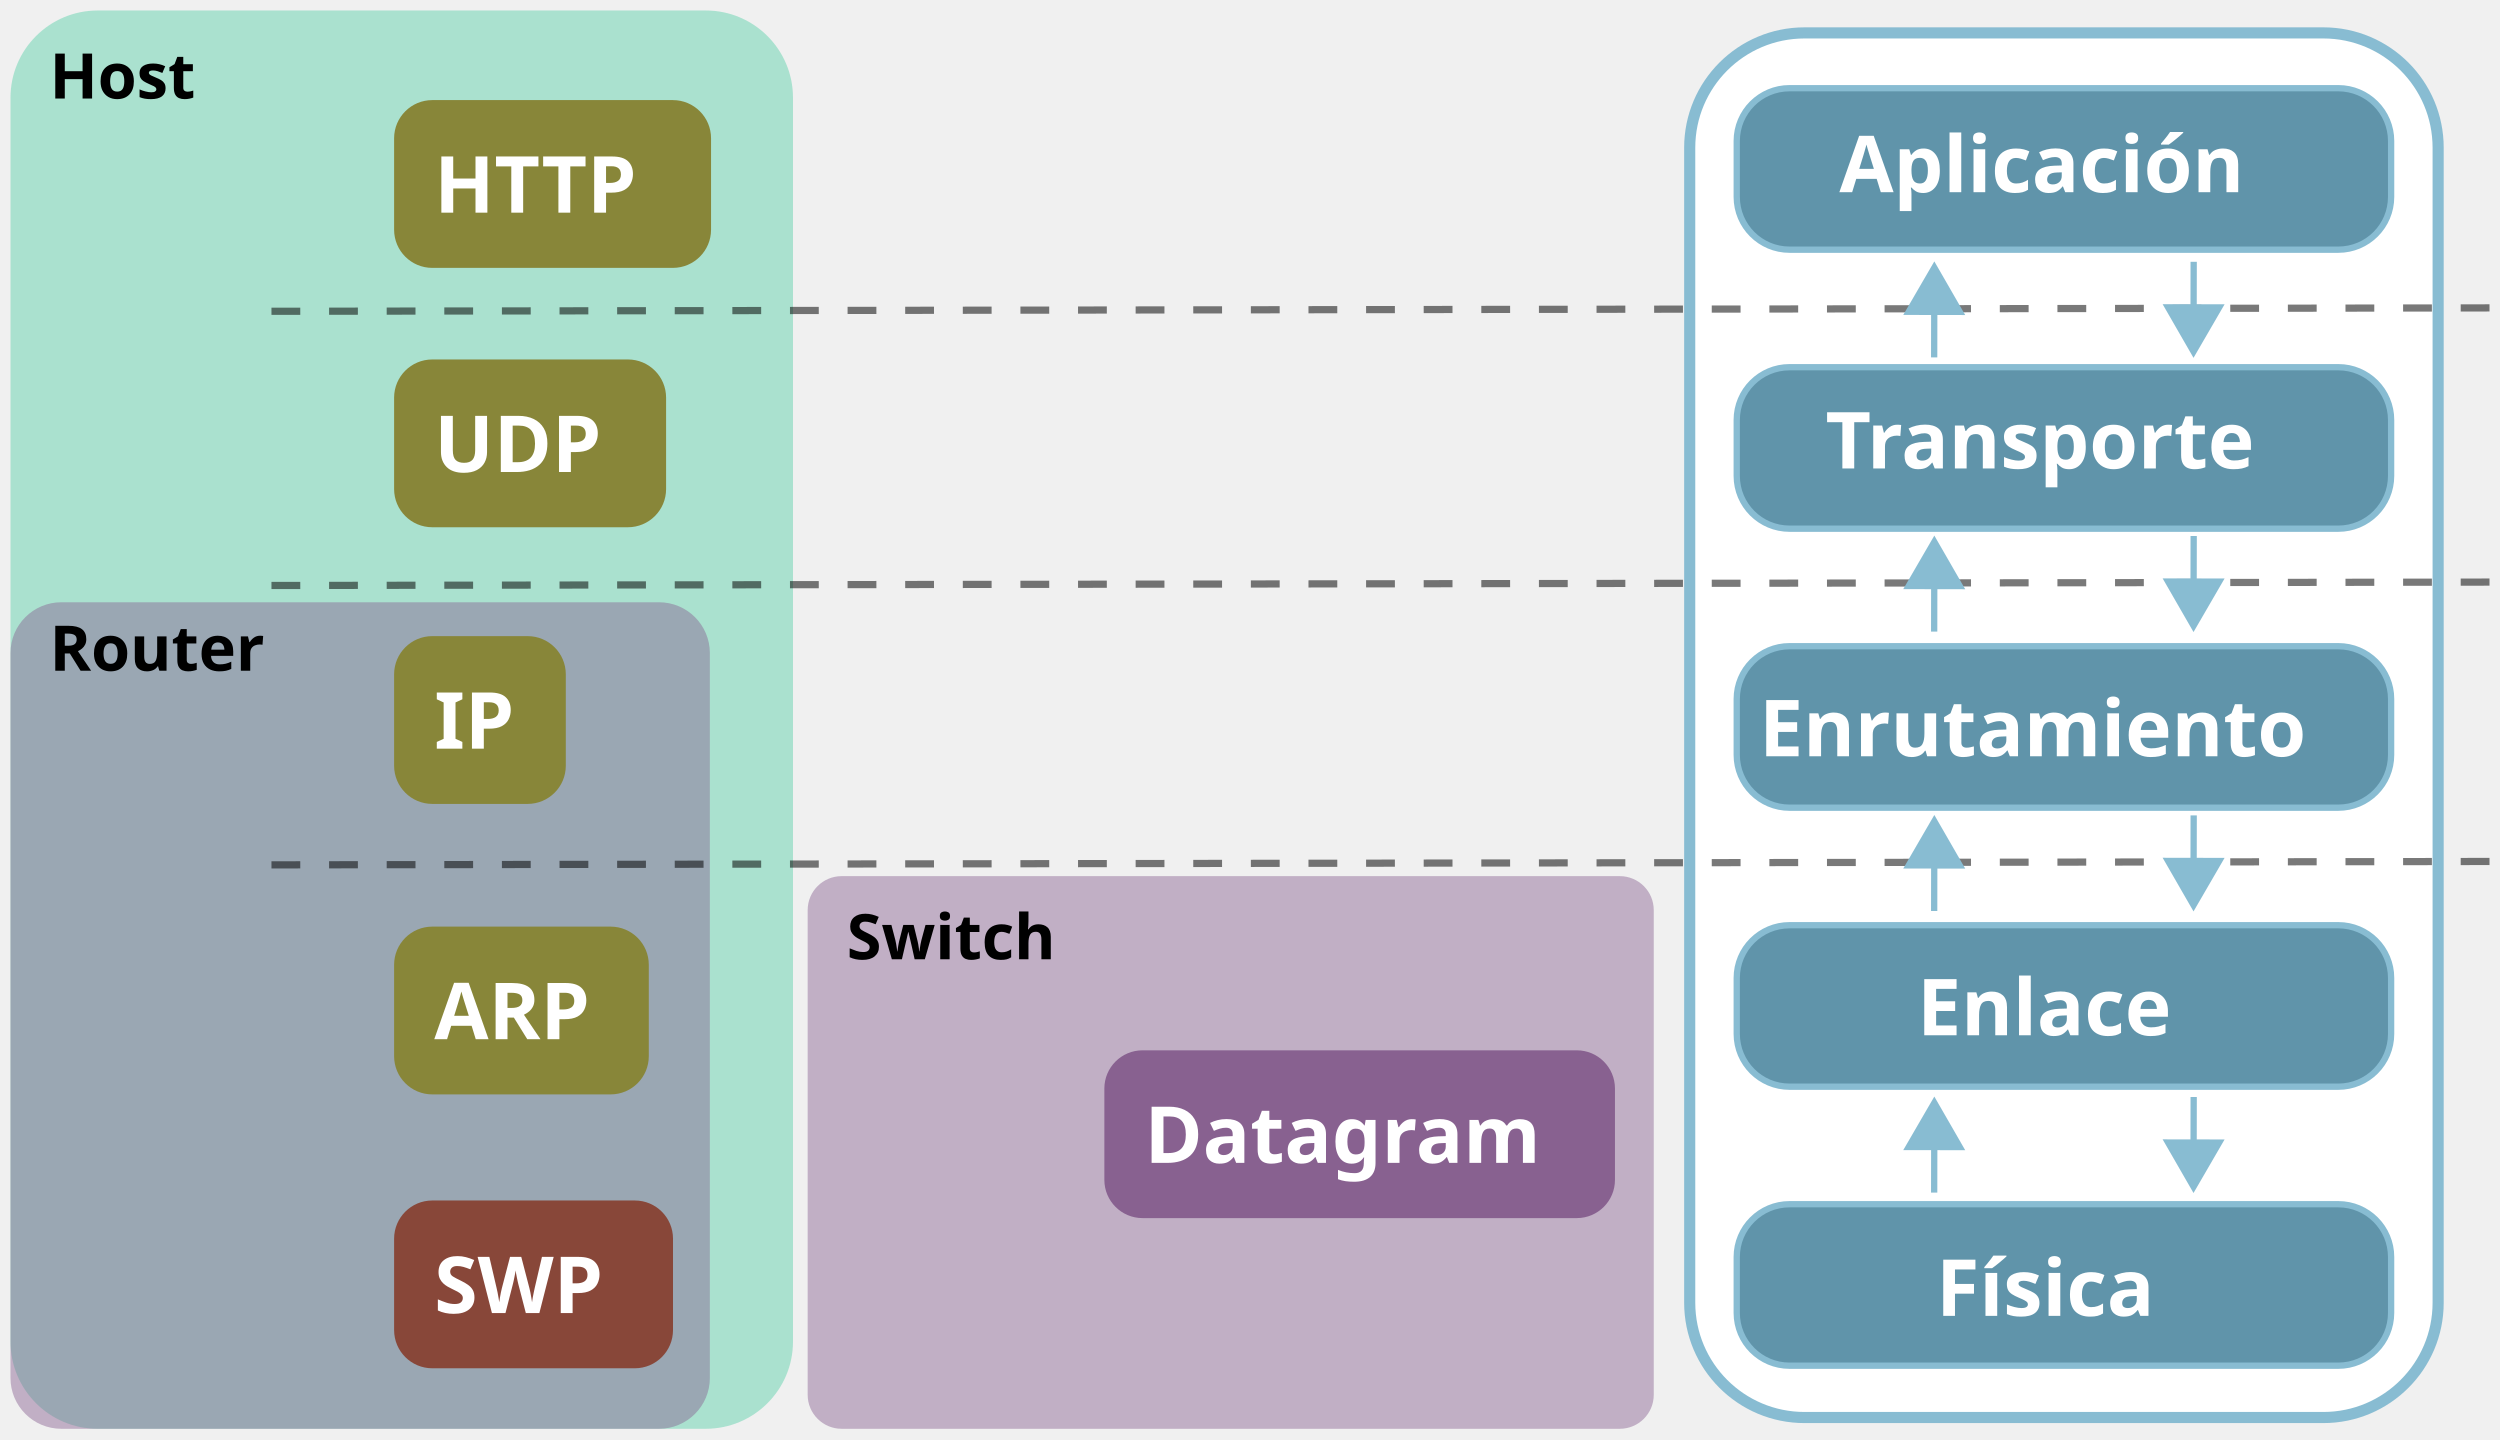
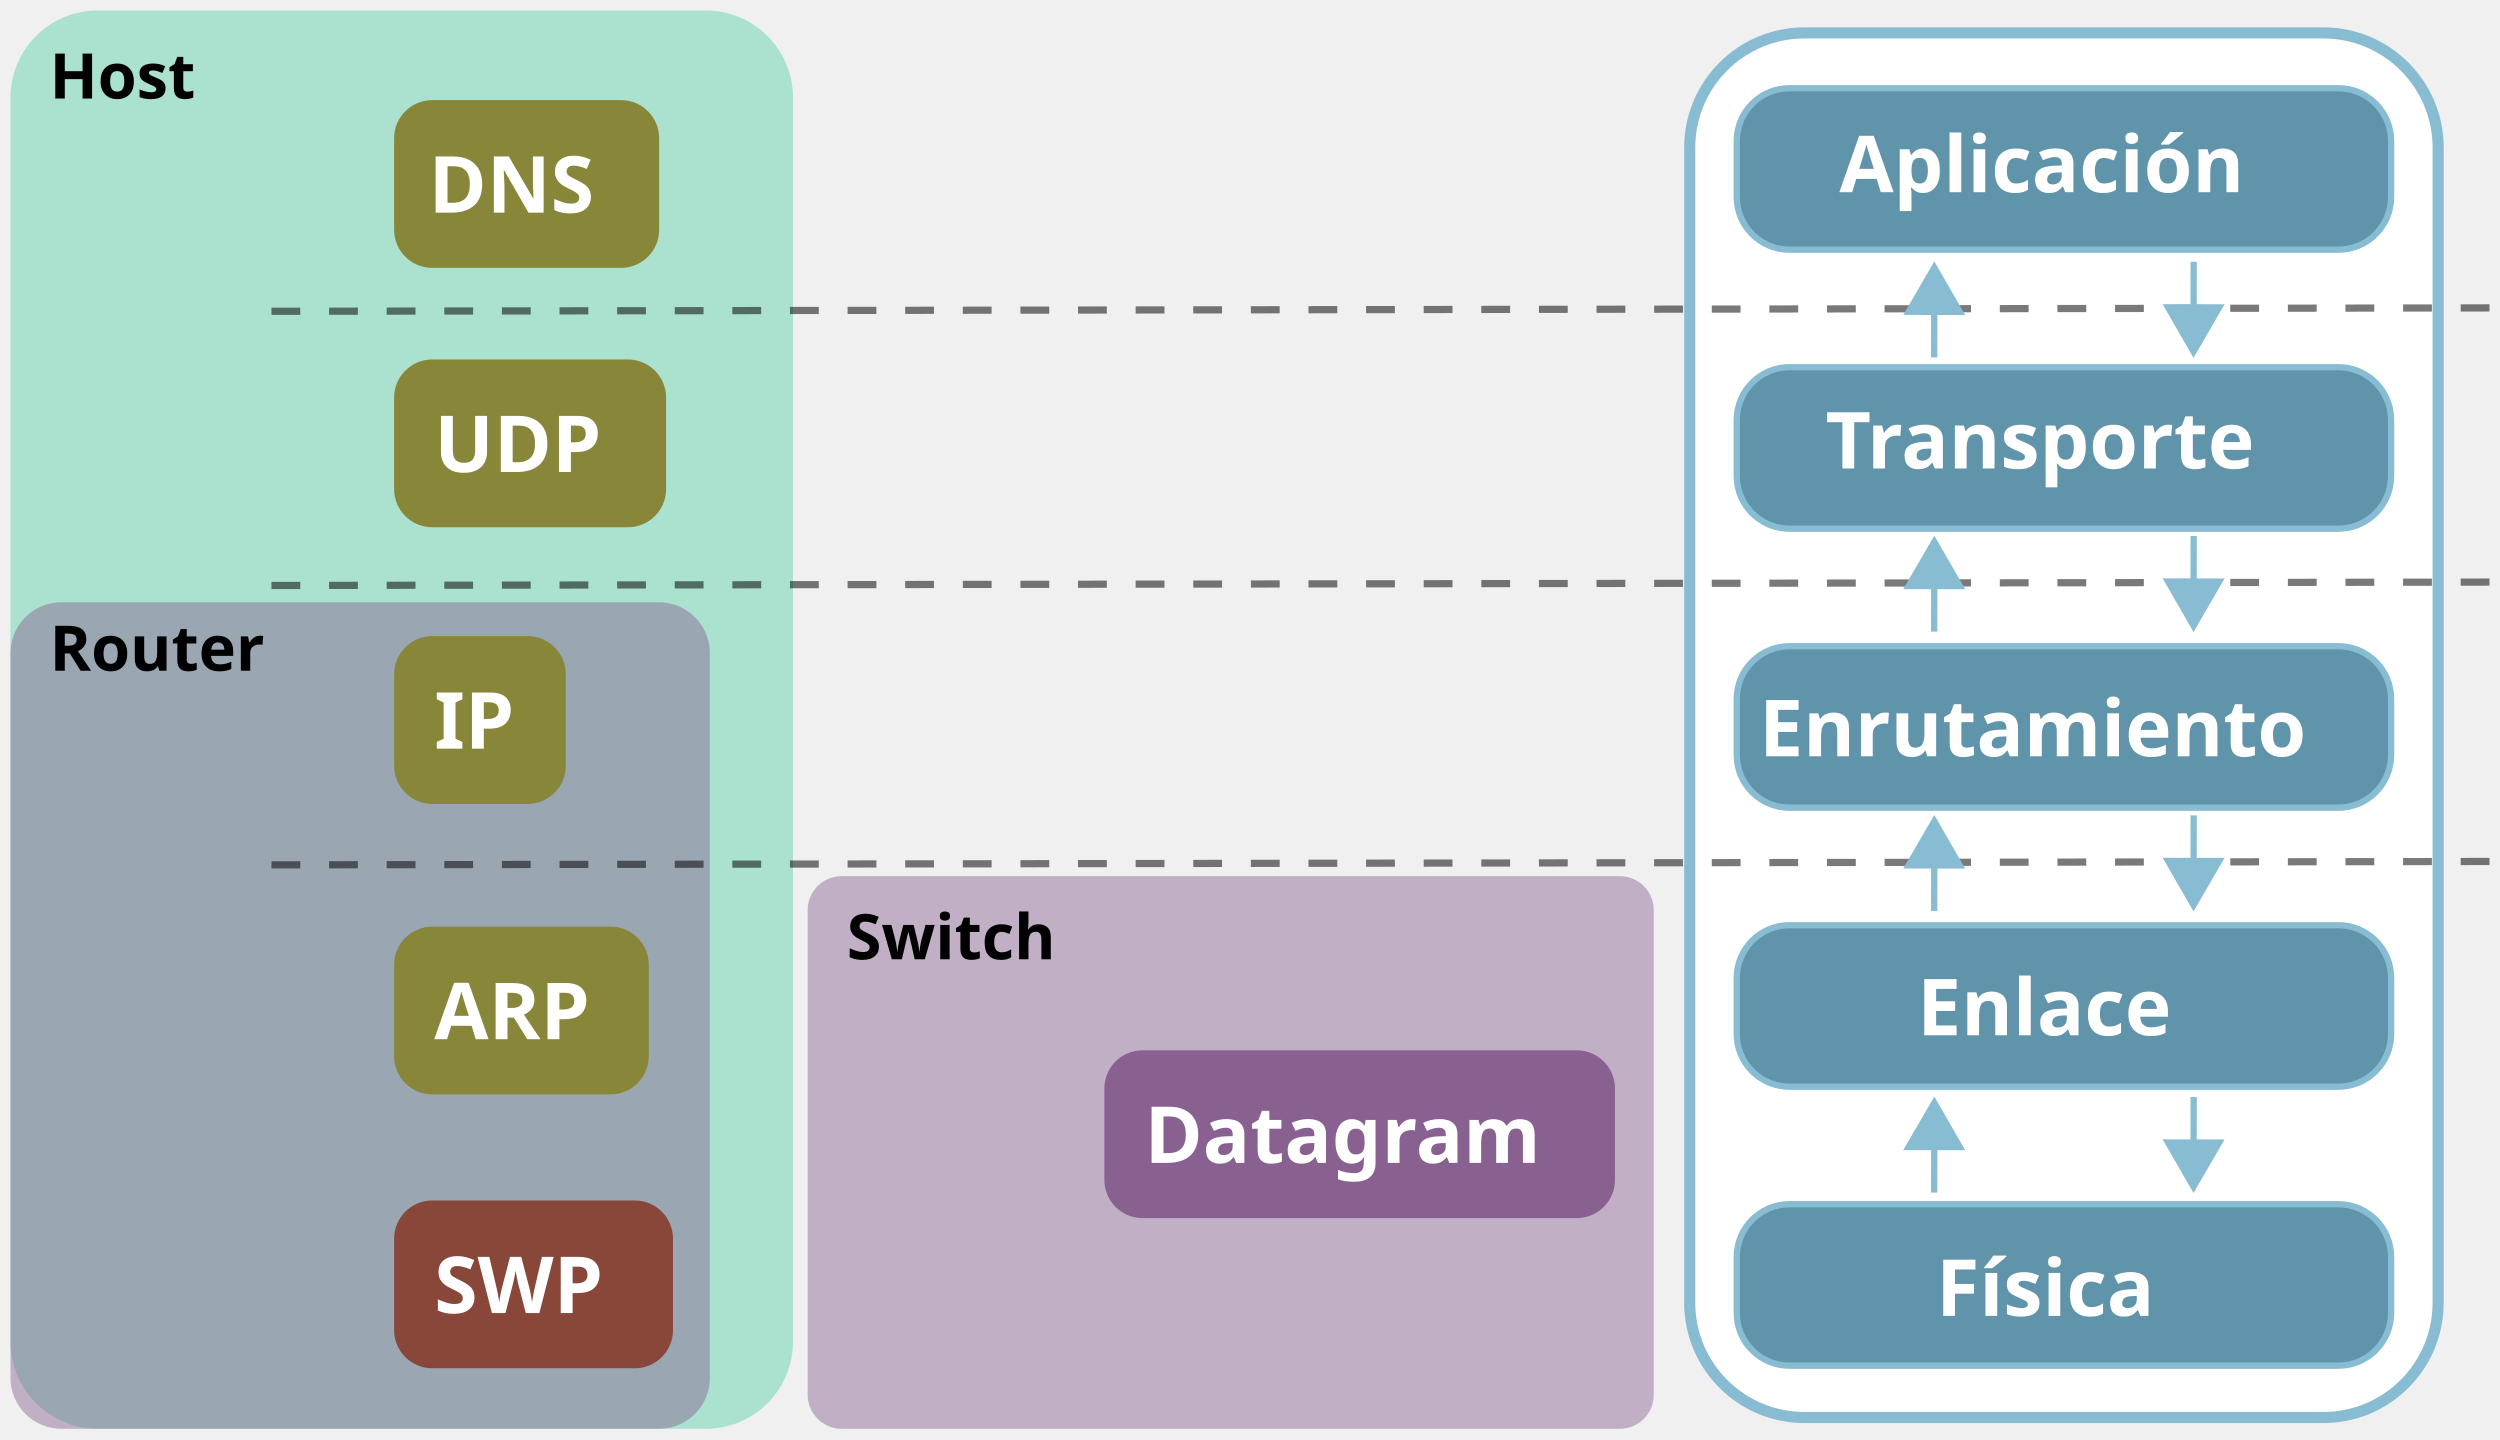
<svg xmlns="http://www.w3.org/2000/svg" width="1191.948" height="686.216" viewBox="0 0 1191.948 686.216" id="svg3858" version="1.1">
  <defs id="defs3860">
    <marker style="overflow:visible" id="marker6757" refX="0" refY="0" orient="auto">
      <path transform="scale(0.8,0.8)" style="fill:#88bcd2;fill-opacity:1;fill-rule:evenodd;stroke:#88bcd2;stroke-width:1pt;stroke-opacity:1" d="m 5.77,0 -8.65,5 0,-10 8.65,5 z" id="path6759" />
    </marker>
    <marker orient="auto" refY="0" refX="0" id="TriangleOutL" style="overflow:visible">
      <path id="path4883" d="m 5.77,0 -8.65,5 0,-10 8.65,5 z" style="fill:#88bcd2;fill-opacity:1;fill-rule:evenodd;stroke:#88bcd2;stroke-width:1pt;stroke-opacity:1" transform="scale(0.8,0.8)" />
    </marker>
    <marker orient="auto" refY="0" refX="0" id="EmptyDiamondLend" style="overflow:visible">
      <path id="path4865" d="M 0,-7.071 -7.071,0 0,7.071 7.071,0 0,-7.071 Z" style="fill:#ffffff;fill-rule:evenodd;stroke:#000000;stroke-width:1pt;stroke-opacity:1" transform="matrix(0.8,0,0,0.8,-5.6,0)" />
    </marker>
    <marker orient="auto" refY="0" refX="0" id="Arrow1Lend" style="overflow:visible">
      <path id="path4744" d="M 0,0 5,-5 -12.5,0 5,5 0,0 Z" style="fill:#000000;fill-opacity:1;fill-rule:evenodd;stroke:#000000;stroke-width:1pt;stroke-opacity:1" transform="matrix(-0.8,0,0,-0.8,-10,0)" />
    </marker>
  </defs>
  <g id="layer1" transform="translate(634.5808,-189.2669)">
    <rect ry="16.203" y="606.992" x="-249.501" height="263.491" width="403.398" id="rect7158" style="color:#000000;clip-rule:nonzero;display:inline;overflow:visible;visibility:visible;opacity:1;isolation:auto;mix-blend-mode:normal;color-interpolation:sRGB;color-interpolation-filters:linearRGB;solid-color:#000000;solid-opacity:1;fill:#886190;fill-opacity:0.45;fill-rule:nonzero;stroke:none;stroke-width:3;stroke-linecap:round;stroke-linejoin:miter;stroke-miterlimit:4;stroke-dasharray:none;stroke-dashoffset:0;stroke-opacity:1;color-rendering:auto;image-rendering:auto;shape-rendering:auto;text-rendering:auto;enable-background:accumulate" />
    <rect ry="41.582" y="194.267" x="-629.581" height="676.216" width="373.085" id="rect7114" style="color:#000000;clip-rule:nonzero;display:inline;overflow:visible;visibility:visible;opacity:1;isolation:auto;mix-blend-mode:normal;color-interpolation:sRGB;color-interpolation-filters:linearRGB;solid-color:#000000;solid-opacity:1;fill:#27c590;fill-opacity:0.347;fill-rule:nonzero;stroke:none;stroke-width:3;stroke-linecap:round;stroke-linejoin:miter;stroke-miterlimit:4;stroke-dasharray:none;stroke-dashoffset:0;stroke-opacity:1;color-rendering:auto;image-rendering:auto;shape-rendering:auto;text-rendering:auto;enable-background:accumulate" />
    <rect style="color:#000000;clip-rule:nonzero;display:inline;overflow:visible;visibility:visible;opacity:1;isolation:auto;mix-blend-mode:normal;color-interpolation:sRGB;color-interpolation-filters:linearRGB;solid-color:#000000;solid-opacity:1;fill:#886190;fill-opacity:0.45;fill-rule:nonzero;stroke:none;stroke-width:3;stroke-linecap:round;stroke-linejoin:miter;stroke-miterlimit:4;stroke-dasharray:none;stroke-dashoffset:0;stroke-opacity:1;color-rendering:auto;image-rendering:auto;shape-rendering:auto;text-rendering:auto;enable-background:accumulate" id="rect7108" width="333.445" height="394.071" x="-629.581" y="476.412" ry="24.232" />
    <rect style="color:#000000;clip-rule:nonzero;display:inline;overflow:visible;visibility:visible;opacity:1;isolation:auto;mix-blend-mode:normal;color-interpolation:sRGB;color-interpolation-filters:linearRGB;solid-color:#000000;solid-opacity:1;fill:#ffffff;fill-opacity:1;fill-rule:nonzero;stroke:#88bcd2;stroke-width:5.306;stroke-linecap:round;stroke-linejoin:miter;stroke-miterlimit:4;stroke-dasharray:none;stroke-dashoffset:0;stroke-opacity:1;color-rendering:auto;image-rendering:auto;shape-rendering:auto;text-rendering:auto;enable-background:accumulate" id="rect3866" width="356.837" height="660.16" x="171.038" y="204.954" ry="54.745" />
    <g id="g4730" transform="translate(33.1725,-10)">
      <rect ry="25.172" y="241.316" x="160.285" height="76.998" width="311.998" id="rect4700" style="color:#000000;clip-rule:nonzero;display:inline;overflow:visible;visibility:visible;opacity:1;isolation:auto;mix-blend-mode:normal;color-interpolation:sRGB;color-interpolation-filters:linearRGB;solid-color:#000000;solid-opacity:1;fill:#6094aa;fill-opacity:1;fill-rule:nonzero;stroke:#88bcd2;stroke-width:3.002;stroke-linecap:round;stroke-linejoin:miter;stroke-miterlimit:4;stroke-dasharray:none;stroke-dashoffset:0;stroke-opacity:1;color-rendering:auto;image-rendering:auto;shape-rendering:auto;text-rendering:auto;enable-background:accumulate" />
      <text id="text4670" y="290.911" x="209.204" style="font-style:normal;font-weight:normal;font-size:100px;line-height:125%;font-family:sans-serif;letter-spacing:0px;word-spacing:0px;fill:#ffffff;fill-opacity:1;stroke:none;stroke-width:1px;stroke-linecap:butt;stroke-linejoin:miter;stroke-opacity:1" xml:space="preserve">
        <tspan style="font-style:normal;font-variant:normal;font-weight:bold;font-stretch:normal;font-size:37.5px;font-family:sans-serif;-inkscape-font-specification:'sans-serif Bold';fill:#ffffff;fill-opacity:1" y="290.911" x="209.204" id="tspan4672">Aplicación</tspan>
      </text>
    </g>
    <g id="g4725" transform="translate(27.59087,-18.71491)">
      <rect style="color:#000000;clip-rule:nonzero;display:inline;overflow:visible;visibility:visible;opacity:1;isolation:auto;mix-blend-mode:normal;color-interpolation:sRGB;color-interpolation-filters:linearRGB;solid-color:#000000;solid-opacity:1;fill:#6094aa;fill-opacity:1;fill-rule:nonzero;stroke:#88bcd2;stroke-width:3.002;stroke-linecap:round;stroke-linejoin:miter;stroke-miterlimit:4;stroke-dasharray:none;stroke-dashoffset:0;stroke-opacity:1;color-rendering:auto;image-rendering:auto;shape-rendering:auto;text-rendering:auto;enable-background:accumulate" id="rect4702" width="311.998" height="76.998" x="165.866" y="383.055" ry="25.172" />
      <text xml:space="preserve" style="font-style:normal;font-weight:normal;font-size:100px;line-height:125%;font-family:sans-serif;letter-spacing:0px;word-spacing:0px;fill:#ffffff;fill-opacity:1;stroke:none;stroke-width:1px;stroke-linecap:butt;stroke-linejoin:miter;stroke-opacity:1" x="208.194" y="431.323" id="text4676">
        <tspan id="tspan4678" x="208.194" y="431.323" style="font-style:normal;font-variant:normal;font-weight:bold;font-stretch:normal;font-size:37.5px;font-family:sans-serif;-inkscape-font-specification:'sans-serif Bold';fill:#ffffff;fill-opacity:1">Transporte</tspan>
      </text>
    </g>
    <g id="g4720" transform="translate(0,-6.738647)">
      <rect ry="25.172" y="504.102" x="193.457" height="76.998" width="311.998" id="rect4680" style="color:#000000;clip-rule:nonzero;display:inline;overflow:visible;visibility:visible;opacity:1;isolation:auto;mix-blend-mode:normal;color-interpolation:sRGB;color-interpolation-filters:linearRGB;solid-color:#000000;solid-opacity:1;fill:#6094aa;fill-opacity:1;fill-rule:nonzero;stroke:#88bcd2;stroke-width:3.002;stroke-linecap:round;stroke-linejoin:miter;stroke-miterlimit:4;stroke-dasharray:none;stroke-dashoffset:0;stroke-opacity:1;color-rendering:auto;image-rendering:auto;shape-rendering:auto;text-rendering:auto;enable-background:accumulate" />
      <text id="text4682" y="556.582" x="204.153" style="font-style:normal;font-weight:normal;font-size:100px;line-height:125%;font-family:sans-serif;letter-spacing:0px;word-spacing:0px;fill:#ffffff;fill-opacity:1;stroke:none;stroke-width:1px;stroke-linecap:butt;stroke-linejoin:miter;stroke-opacity:1" xml:space="preserve">
        <tspan style="font-style:normal;font-variant:normal;font-weight:bold;font-stretch:normal;font-size:37.5px;font-family:sans-serif;-inkscape-font-specification:'sans-serif Bold';fill:#ffffff;fill-opacity:1" y="556.582" x="204.153" id="tspan4684">Enrutamiento</tspan>
      </text>
    </g>
    <g id="g4715" transform="translate(78.3692,4.056671)">
      <rect ry="25.172" y="626.331" x="115.088" height="76.998" width="311.998" id="rect4704" style="color:#000000;clip-rule:nonzero;display:inline;overflow:visible;visibility:visible;opacity:1;isolation:auto;mix-blend-mode:normal;color-interpolation:sRGB;color-interpolation-filters:linearRGB;solid-color:#000000;solid-opacity:1;fill:#6094aa;fill-opacity:1;fill-rule:nonzero;stroke:#88bcd2;stroke-width:3.002;stroke-linecap:round;stroke-linejoin:miter;stroke-miterlimit:4;stroke-dasharray:none;stroke-dashoffset:0;stroke-opacity:1;color-rendering:auto;image-rendering:auto;shape-rendering:auto;text-rendering:auto;enable-background:accumulate" />
      <text id="text4694" y="678.81" x="201.122" style="font-style:normal;font-weight:normal;font-size:100px;line-height:125%;font-family:sans-serif;letter-spacing:0px;word-spacing:0px;fill:#ffffff;fill-opacity:1;stroke:none;stroke-width:1px;stroke-linecap:butt;stroke-linejoin:miter;stroke-opacity:1" xml:space="preserve">
        <tspan style="font-style:normal;font-variant:normal;font-weight:bold;font-stretch:normal;font-size:37.5px;font-family:sans-serif;-inkscape-font-specification:'sans-serif Bold';fill:#ffffff;fill-opacity:1" y="678.81" x="201.122" id="tspan4696">Enlace</tspan>
      </text>
    </g>
    <g id="g4710" transform="translate(24.41988,29.39595)">
      <rect style="color:#000000;clip-rule:nonzero;display:inline;overflow:visible;visibility:visible;opacity:1;isolation:auto;mix-blend-mode:normal;color-interpolation:sRGB;color-interpolation-filters:linearRGB;solid-color:#000000;solid-opacity:1;fill:#6094aa;fill-opacity:1;fill-rule:nonzero;stroke:#88bcd2;stroke-width:3.002;stroke-linecap:round;stroke-linejoin:miter;stroke-miterlimit:4;stroke-dasharray:none;stroke-dashoffset:0;stroke-opacity:1;color-rendering:auto;image-rendering:auto;shape-rendering:auto;text-rendering:auto;enable-background:accumulate" id="rect4698" width="311.998" height="76.998" x="169.037" y="734.015" ry="25.172" />
      <text xml:space="preserve" style="font-style:normal;font-weight:normal;font-size:100px;line-height:125%;font-family:sans-serif;letter-spacing:0px;word-spacing:0px;fill:#ffffff;fill-opacity:1;stroke:none;stroke-width:1px;stroke-linecap:butt;stroke-linejoin:miter;stroke-opacity:1" x="264.126" y="787.245" id="text4706">
        <tspan id="tspan4708" x="264.126" y="787.245" style="font-style:normal;font-variant:normal;font-weight:bold;font-stretch:normal;font-size:37.5px;font-family:sans-serif;-inkscape-font-specification:'sans-serif Bold';fill:#ffffff;fill-opacity:1">Física</tspan>
      </text>
    </g>
    <path style="fill:none;fill-rule:evenodd;stroke:#000000;stroke-width:3.434;stroke-linecap:butt;stroke-linejoin:miter;stroke-miterlimit:4;stroke-dasharray:13.734, 13.734;stroke-dashoffset:0;stroke-opacity:0.525" d="M 552.365,336.065 -517.02,337.706" id="path7029" />
    <path id="path7031" d="M 552.365,466.795 -517.02,468.436" style="fill:none;fill-rule:evenodd;stroke:#000000;stroke-width:3.434;stroke-linecap:butt;stroke-linejoin:miter;stroke-miterlimit:4;stroke-dasharray:13.734, 13.734;stroke-dashoffset:0;stroke-opacity:0.525" />
    <path style="fill:none;fill-rule:evenodd;stroke:#000000;stroke-width:3.434;stroke-linecap:butt;stroke-linejoin:miter;stroke-miterlimit:4;stroke-dasharray:13.734, 13.734;stroke-dashoffset:0;stroke-opacity:0.525" d="M 552.365,599.998 -517.02,601.639" id="path7033" />
    <g id="g7093" transform="translate(-6.445527,0)">
-       <rect ry="18.21" y="236.989" x="-440.234" height="80" width="151.113" id="rect7035" style="color:#000000;clip-rule:nonzero;display:inline;overflow:visible;visibility:visible;opacity:1;isolation:auto;mix-blend-mode:normal;color-interpolation:sRGB;color-interpolation-filters:linearRGB;solid-color:#000000;solid-opacity:1;fill:#888639;fill-opacity:1;fill-rule:nonzero;stroke:none;stroke-width:3;stroke-linecap:round;stroke-linejoin:miter;stroke-miterlimit:4;stroke-dasharray:none;stroke-dashoffset:0;stroke-opacity:1;color-rendering:auto;image-rendering:auto;shape-rendering:auto;text-rendering:auto;enable-background:accumulate" />
-       <text xml:space="preserve" style="font-style:normal;font-weight:normal;font-size:100px;line-height:125%;font-family:sans-serif;letter-spacing:0px;word-spacing:0px;fill:#ffffff;fill-opacity:1;stroke:none;stroke-width:1px;stroke-linecap:butt;stroke-linejoin:miter;stroke-opacity:1" x="-421.083" y="290.658" id="text7041">
-         <tspan id="tspan7043" x="-421.083" y="290.658" style="font-style:normal;font-variant:normal;font-weight:bold;font-stretch:normal;font-size:37.5px;font-family:sans-serif;-inkscape-font-specification:'sans-serif Bold';fill:#ffffff;fill-opacity:1">HTTP</tspan>
+       <rect ry="18.21" y="236.989" x="-440.234" height="80" width="126.381" id="rect7035" style="color:#000000;clip-rule:nonzero;display:inline;overflow:visible;visibility:visible;opacity:1;isolation:auto;mix-blend-mode:normal;color-interpolation:sRGB;color-interpolation-filters:linearRGB;solid-color:#000000;solid-opacity:1;fill:#888639;fill-opacity:1;fill-rule:nonzero;stroke:none;stroke-width:3;stroke-linecap:round;stroke-linejoin:miter;stroke-miterlimit:4;stroke-dasharray:none;stroke-dashoffset:0;stroke-opacity:1;color-rendering:auto;image-rendering:auto;shape-rendering:auto;text-rendering:auto;enable-background:accumulate" />
+       <text xml:space="preserve" style="font-style:normal;font-weight:normal;font-size:100px;line-height:125%;font-family:sans-serif;letter-spacing:0px;word-spacing:0px;fill:#ffffff;fill-opacity:1;stroke:none;stroke-width:1px;stroke-linecap:butt;stroke-linejoin:miter;stroke-opacity:1" x="-423.804" y="290.658" id="text7041">
+         <tspan id="tspan7043" x="-423.804" y="290.658" style="font-style:normal;font-variant:normal;font-weight:bold;font-stretch:normal;font-size:37.5px;font-family:sans-serif;-inkscape-font-specification:'sans-serif Bold';fill:#ffffff;fill-opacity:1">DNS</tspan>
      </text>
    </g>
    <g id="g7098" transform="translate(-6.445527,0)">
      <rect style="color:#000000;clip-rule:nonzero;display:inline;overflow:visible;visibility:visible;opacity:1;isolation:auto;mix-blend-mode:normal;color-interpolation:sRGB;color-interpolation-filters:linearRGB;solid-color:#000000;solid-opacity:1;fill:#888639;fill-opacity:1;fill-rule:nonzero;stroke:none;stroke-width:3;stroke-linecap:round;stroke-linejoin:miter;stroke-miterlimit:4;stroke-dasharray:none;stroke-dashoffset:0;stroke-opacity:1;color-rendering:auto;image-rendering:auto;shape-rendering:auto;text-rendering:auto;enable-background:accumulate" id="rect7048" width="129.679" height="80" x="-440.234" y="360.651" ry="18.21" />
      <text id="text7050" y="414.32" x="-421.083" style="font-style:normal;font-weight:normal;font-size:100px;line-height:125%;font-family:sans-serif;letter-spacing:0px;word-spacing:0px;fill:#ffffff;fill-opacity:1;stroke:none;stroke-width:1px;stroke-linecap:butt;stroke-linejoin:miter;stroke-opacity:1" xml:space="preserve">
        <tspan style="font-style:normal;font-variant:normal;font-weight:bold;font-stretch:normal;font-size:37.5px;font-family:sans-serif;-inkscape-font-specification:'sans-serif Bold';fill:#ffffff;fill-opacity:1" y="414.32" x="-421.083" id="tspan7052">UDP</tspan>
      </text>
    </g>
    <g id="g7103" transform="translate(-8.09433,0)">
      <rect ry="18.21" y="492.556" x="-438.586" height="80" width="81.863" id="rect7054" style="color:#000000;clip-rule:nonzero;display:inline;overflow:visible;visibility:visible;opacity:1;isolation:auto;mix-blend-mode:normal;color-interpolation:sRGB;color-interpolation-filters:linearRGB;solid-color:#000000;solid-opacity:1;fill:#888639;fill-opacity:1;fill-rule:nonzero;stroke:none;stroke-width:3;stroke-linecap:round;stroke-linejoin:miter;stroke-miterlimit:4;stroke-dasharray:none;stroke-dashoffset:0;stroke-opacity:1;color-rendering:auto;image-rendering:auto;shape-rendering:auto;text-rendering:auto;enable-background:accumulate" />
      <text xml:space="preserve" style="font-style:normal;font-weight:normal;font-size:100px;line-height:125%;font-family:sans-serif;letter-spacing:0px;word-spacing:0px;fill:#ffffff;fill-opacity:1;stroke:none;stroke-width:1px;stroke-linecap:butt;stroke-linejoin:miter;stroke-opacity:1" x="-419.435" y="546.225" id="text7056">
        <tspan id="tspan7058" x="-419.435" y="546.225" style="font-style:normal;font-variant:normal;font-weight:bold;font-stretch:normal;font-size:37.5px;font-family:sans-serif;-inkscape-font-specification:'sans-serif Bold';fill:#ffffff;fill-opacity:1">IP</tspan>
      </text>
    </g>
    <g id="g7088" transform="translate(-8.09433,3.297668)">
      <rect style="color:#000000;clip-rule:nonzero;display:inline;overflow:visible;visibility:visible;opacity:1;isolation:auto;mix-blend-mode:normal;color-interpolation:sRGB;color-interpolation-filters:linearRGB;solid-color:#000000;solid-opacity:1;fill:#888639;fill-opacity:1;fill-rule:nonzero;stroke:none;stroke-width:3;stroke-linecap:round;stroke-linejoin:miter;stroke-miterlimit:4;stroke-dasharray:none;stroke-dashoffset:0;stroke-opacity:1;color-rendering:auto;image-rendering:auto;shape-rendering:auto;text-rendering:auto;enable-background:accumulate" id="rect7060" width="121.435" height="80" x="-438.586" y="627.759" ry="18.21" />
      <text id="text7062" y="681.428" x="-419.435" style="font-style:normal;font-weight:normal;font-size:100px;line-height:125%;font-family:sans-serif;letter-spacing:0px;word-spacing:0px;fill:#ffffff;fill-opacity:1;stroke:none;stroke-width:1px;stroke-linecap:butt;stroke-linejoin:miter;stroke-opacity:1" xml:space="preserve">
        <tspan style="font-style:normal;font-variant:normal;font-weight:bold;font-stretch:normal;font-size:37.5px;font-family:sans-serif;-inkscape-font-specification:'sans-serif Bold';fill:#ffffff;fill-opacity:1" y="681.428" x="-419.435" id="tspan7064">ARP</tspan>
      </text>
    </g>
    <g id="g7083" transform="translate(-166.3809,135.5262)">
      <rect ry="18.21" y="626.11" x="-280.299" height="80" width="132.976" id="rect7066" style="color:#000000;clip-rule:nonzero;display:inline;overflow:visible;visibility:visible;opacity:1;isolation:auto;mix-blend-mode:normal;color-interpolation:sRGB;color-interpolation-filters:linearRGB;solid-color:#000000;solid-opacity:1;fill:#884739;fill-opacity:1;fill-rule:nonzero;stroke:none;stroke-width:3;stroke-linecap:round;stroke-linejoin:miter;stroke-miterlimit:4;stroke-dasharray:none;stroke-dashoffset:0;stroke-opacity:1;color-rendering:auto;image-rendering:auto;shape-rendering:auto;text-rendering:auto;enable-background:accumulate" />
      <text xml:space="preserve" style="font-style:normal;font-weight:normal;font-size:100px;line-height:125%;font-family:sans-serif;letter-spacing:0px;word-spacing:0px;fill:#ffffff;fill-opacity:1;stroke:none;stroke-width:1px;stroke-linecap:butt;stroke-linejoin:miter;stroke-opacity:1" x="-261.148" y="679.779" id="text7068">
        <tspan id="tspan7070" x="-261.148" y="679.779" style="font-style:normal;font-variant:normal;font-weight:bold;font-stretch:normal;font-size:37.5px;font-family:sans-serif;-inkscape-font-specification:'sans-serif Bold';fill:#ffffff;fill-opacity:1">SWP</tspan>
      </text>
    </g>
    <g id="g7078" transform="translate(4.074502,58.97671)">
      <rect style="color:#000000;clip-rule:nonzero;display:inline;overflow:visible;visibility:visible;opacity:1;isolation:auto;mix-blend-mode:normal;color-interpolation:sRGB;color-interpolation-filters:linearRGB;solid-color:#000000;solid-opacity:1;fill:#886190;fill-opacity:1;fill-rule:nonzero;stroke:none;stroke-width:3;stroke-linecap:round;stroke-linejoin:miter;stroke-miterlimit:4;stroke-dasharray:none;stroke-dashoffset:0;stroke-opacity:1;color-rendering:auto;image-rendering:auto;shape-rendering:auto;text-rendering:auto;enable-background:accumulate" id="rect7072" width="243.447" height="80" x="-112.12" y="631.057" ry="18.21" />
      <text id="text7074" y="684.726" x="-92.969" style="font-style:normal;font-weight:normal;font-size:100px;line-height:125%;font-family:sans-serif;letter-spacing:0px;word-spacing:0px;fill:#ffffff;fill-opacity:1;stroke:none;stroke-width:1px;stroke-linecap:butt;stroke-linejoin:miter;stroke-opacity:1" xml:space="preserve">
        <tspan style="font-style:normal;font-variant:normal;font-weight:bold;font-stretch:normal;font-size:37.5px;font-family:sans-serif;-inkscape-font-specification:'sans-serif Bold';fill:#ffffff;fill-opacity:1" y="684.726" x="-92.969" id="tspan7076">Datagram</tspan>
      </text>
    </g>
    <text xml:space="preserve" style="font-style:normal;font-weight:normal;font-size:100px;line-height:125%;font-family:sans-serif;letter-spacing:0px;word-spacing:0px;fill:#000000;fill-opacity:1;stroke:none;stroke-width:1px;stroke-linecap:butt;stroke-linejoin:miter;stroke-opacity:1" x="-610.927" y="509.057" id="text7110">
      <tspan id="tspan7112" x="-610.927" y="509.057" style="font-style:normal;font-variant:normal;font-weight:bold;font-stretch:normal;font-size:30px;font-family:sans-serif;-inkscape-font-specification:'sans-serif Bold'">Router</tspan>
    </text>
    <text id="text7116" y="236.239" x="-610.927" style="font-style:normal;font-weight:normal;font-size:100px;line-height:125%;font-family:sans-serif;letter-spacing:0px;word-spacing:0px;fill:#000000;fill-opacity:1;stroke:none;stroke-width:1px;stroke-linecap:butt;stroke-linejoin:miter;stroke-opacity:1" xml:space="preserve">
      <tspan style="font-style:normal;font-variant:normal;font-weight:bold;font-stretch:normal;font-size:30px;font-family:sans-serif;-inkscape-font-specification:'sans-serif Bold'" y="236.239" x="-610.927" id="tspan7118">Host</tspan>
    </text>
    <text id="text7160" y="646.632" x="-230.846" style="font-style:normal;font-weight:normal;font-size:100px;line-height:125%;font-family:sans-serif;letter-spacing:0px;word-spacing:0px;fill:#000000;fill-opacity:1;stroke:none;stroke-width:1px;stroke-linecap:butt;stroke-linejoin:miter;stroke-opacity:1" xml:space="preserve">
      <tspan style="font-style:normal;font-variant:normal;font-weight:bold;font-stretch:normal;font-size:30px;font-family:sans-serif;-inkscape-font-specification:'sans-serif Bold'" y="646.632" x="-230.846" id="tspan7162">Switch</tspan>
    </text>
    <g id="g7007" transform="translate(10.06814,0)">
      <path id="path4735" d="m 401.253,314.093 -0.048,28.742" style="fill:none;fill-rule:evenodd;stroke:#88bcd2;stroke-width:3;stroke-linecap:butt;stroke-linejoin:miter;stroke-miterlimit:4;stroke-dasharray:none;stroke-opacity:1;marker-end:url(#TriangleOutL)" />
      <path style="fill:none;fill-rule:evenodd;stroke:#88bcd2;stroke-width:3;stroke-linecap:butt;stroke-linejoin:miter;stroke-miterlimit:4;stroke-dasharray:none;stroke-opacity:1;marker-end:url(#marker6757)" d="m 277.524,359.678 0.048,-28.742" id="path6755" />
    </g>
    <g transform="translate(10.06814,130.7298)" id="g7011">
      <path style="fill:none;fill-rule:evenodd;stroke:#88bcd2;stroke-width:3;stroke-linecap:butt;stroke-linejoin:miter;stroke-miterlimit:4;stroke-dasharray:none;stroke-opacity:1;marker-end:url(#TriangleOutL)" d="m 401.253,314.093 -0.048,28.742" id="path7013" />
      <path id="path7015" d="m 277.524,359.678 0.048,-28.742" style="fill:none;fill-rule:evenodd;stroke:#88bcd2;stroke-width:3;stroke-linecap:butt;stroke-linejoin:miter;stroke-miterlimit:4;stroke-dasharray:none;stroke-opacity:1;marker-end:url(#marker6757)" />
    </g>
    <g id="g7017" transform="translate(10.06814,263.9329)">
      <path id="path7019" d="m 401.253,314.093 -0.048,28.742" style="fill:none;fill-rule:evenodd;stroke:#88bcd2;stroke-width:3;stroke-linecap:butt;stroke-linejoin:miter;stroke-miterlimit:4;stroke-dasharray:none;stroke-opacity:1;marker-end:url(#TriangleOutL)" />
      <path style="fill:none;fill-rule:evenodd;stroke:#88bcd2;stroke-width:3;stroke-linecap:butt;stroke-linejoin:miter;stroke-miterlimit:4;stroke-dasharray:none;stroke-opacity:1;marker-end:url(#marker6757)" d="m 277.524,359.678 0.048,-28.742" id="path7021" />
    </g>
    <g transform="translate(10.06814,398.1895)" id="g7023">
      <path style="fill:none;fill-rule:evenodd;stroke:#88bcd2;stroke-width:3;stroke-linecap:butt;stroke-linejoin:miter;stroke-miterlimit:4;stroke-dasharray:none;stroke-opacity:1;marker-end:url(#TriangleOutL)" d="m 401.253,314.093 -0.048,28.742" id="path7025" />
      <path id="path7027" d="m 277.524,359.678 0.048,-28.742" style="fill:none;fill-rule:evenodd;stroke:#88bcd2;stroke-width:3;stroke-linecap:butt;stroke-linejoin:miter;stroke-miterlimit:4;stroke-dasharray:none;stroke-opacity:1;marker-end:url(#marker6757)" />
    </g>
  </g>
</svg>
